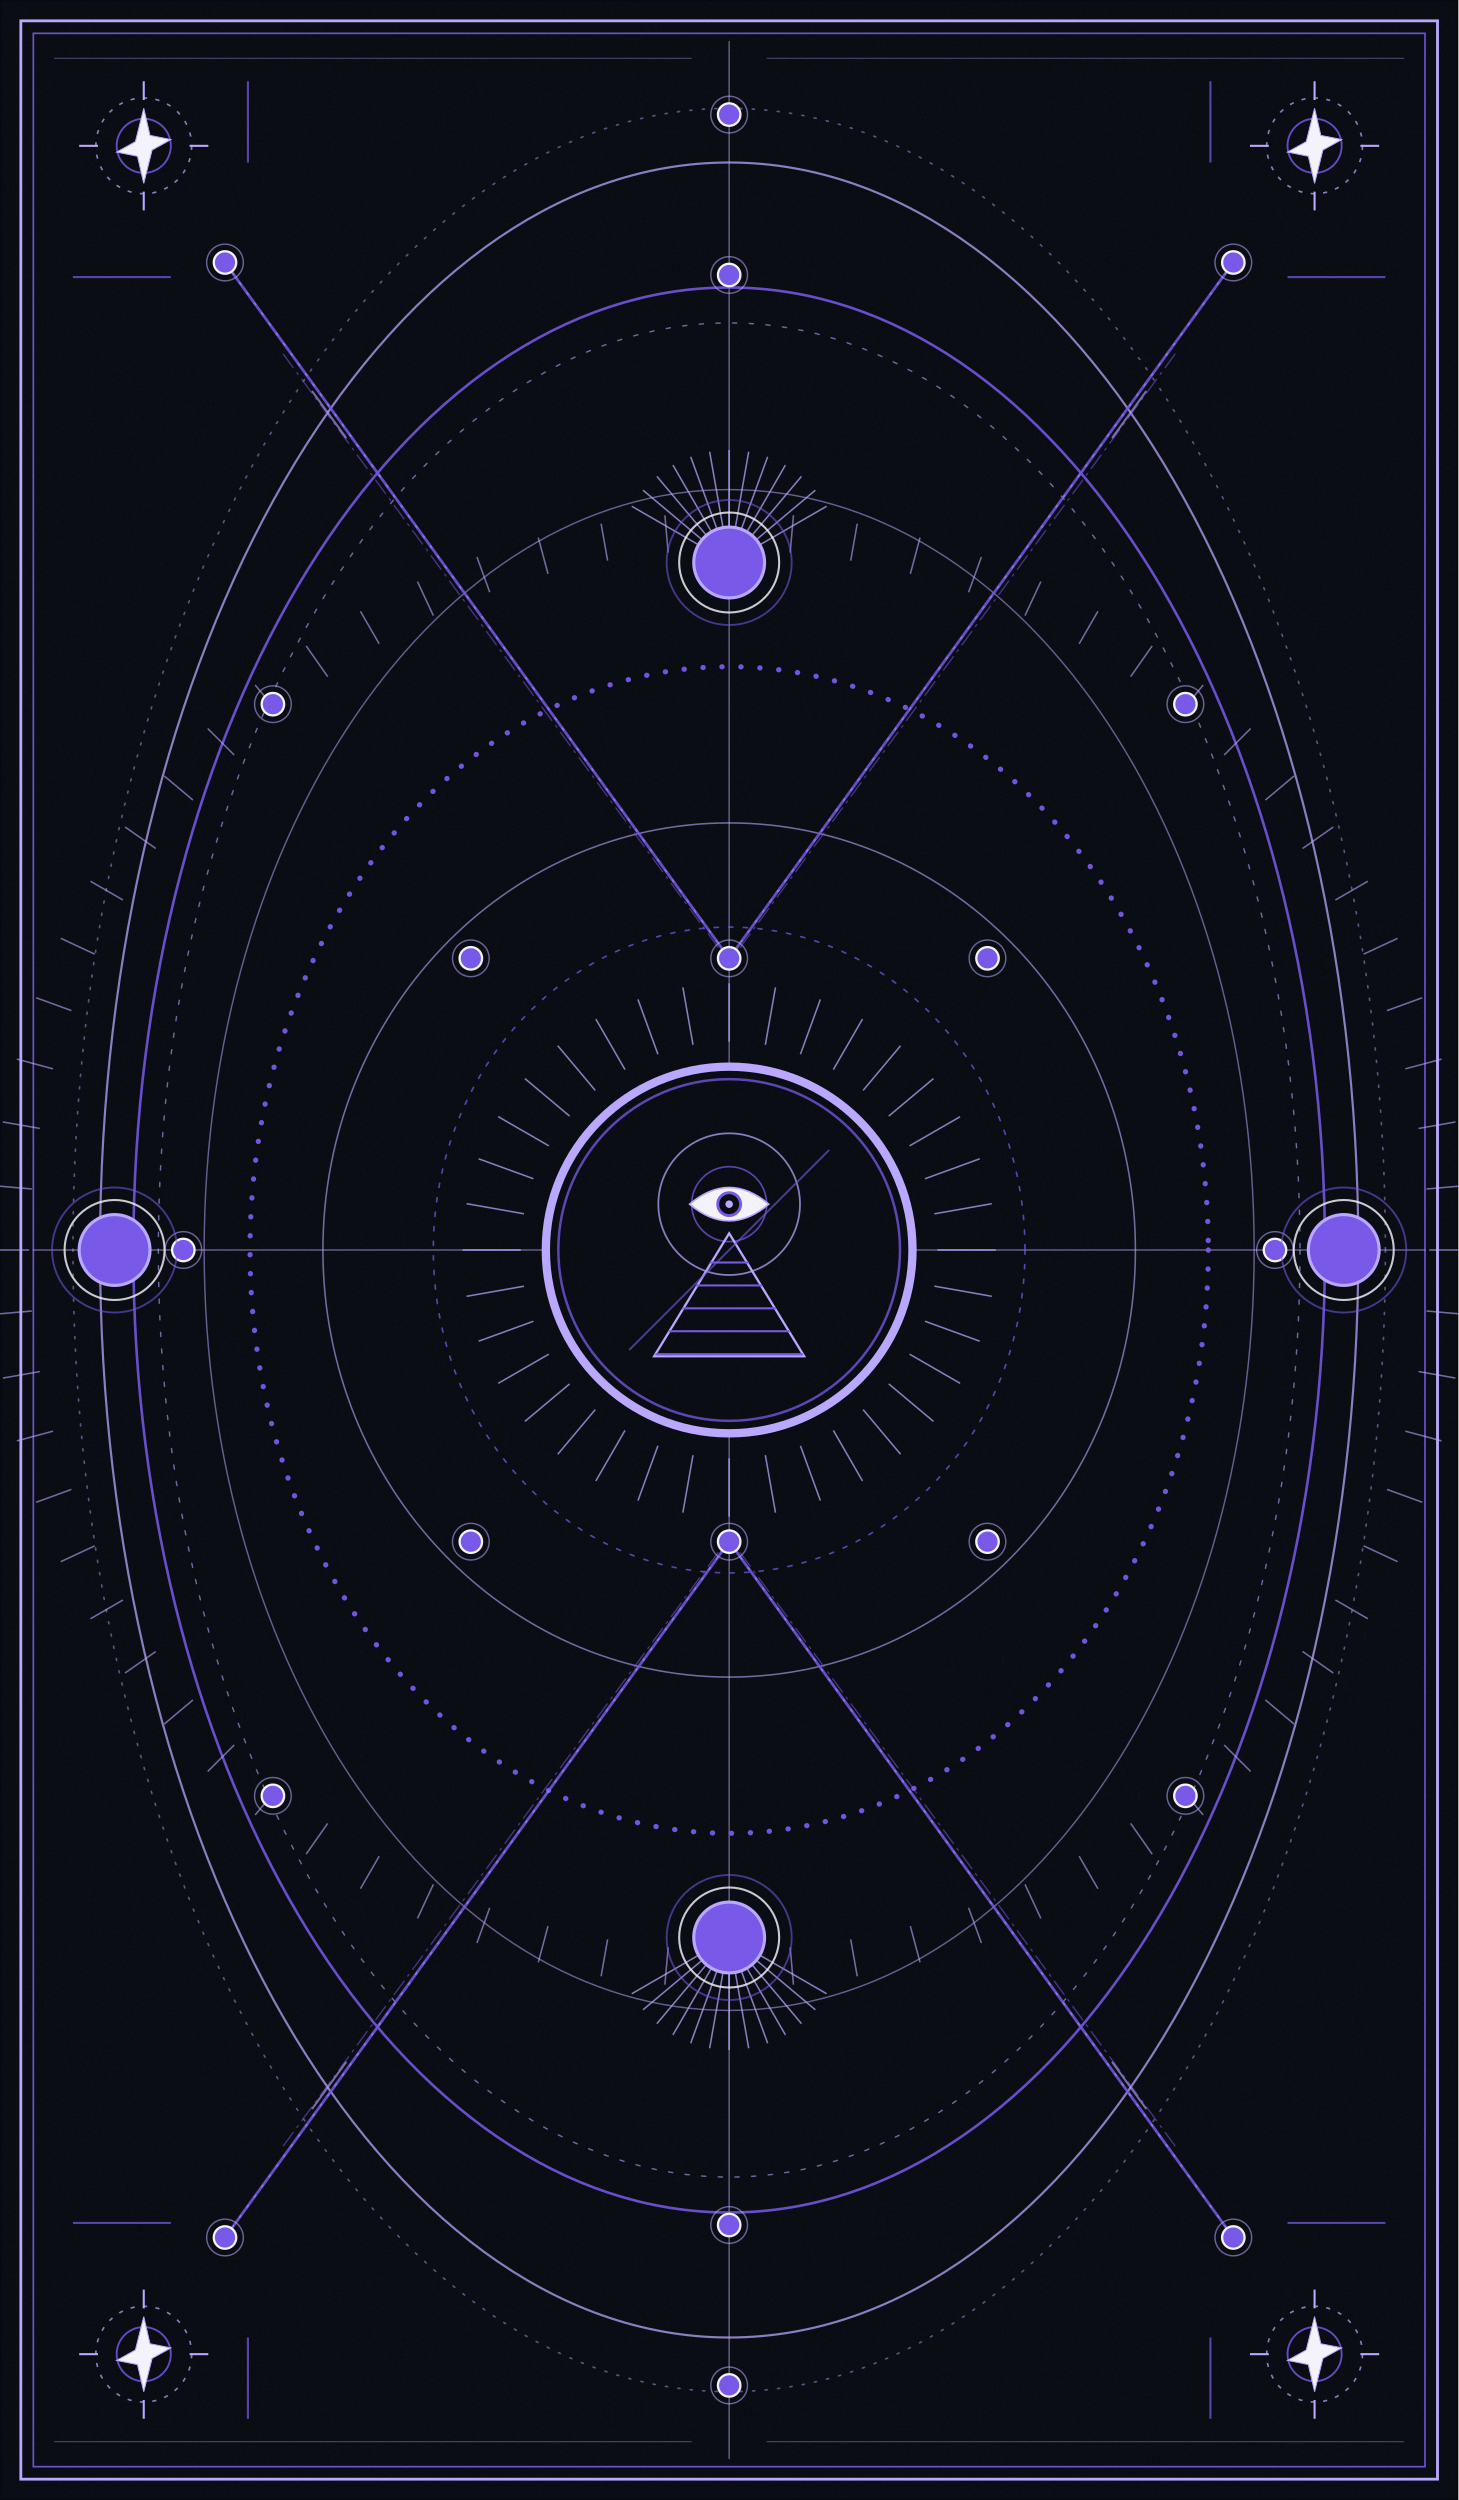
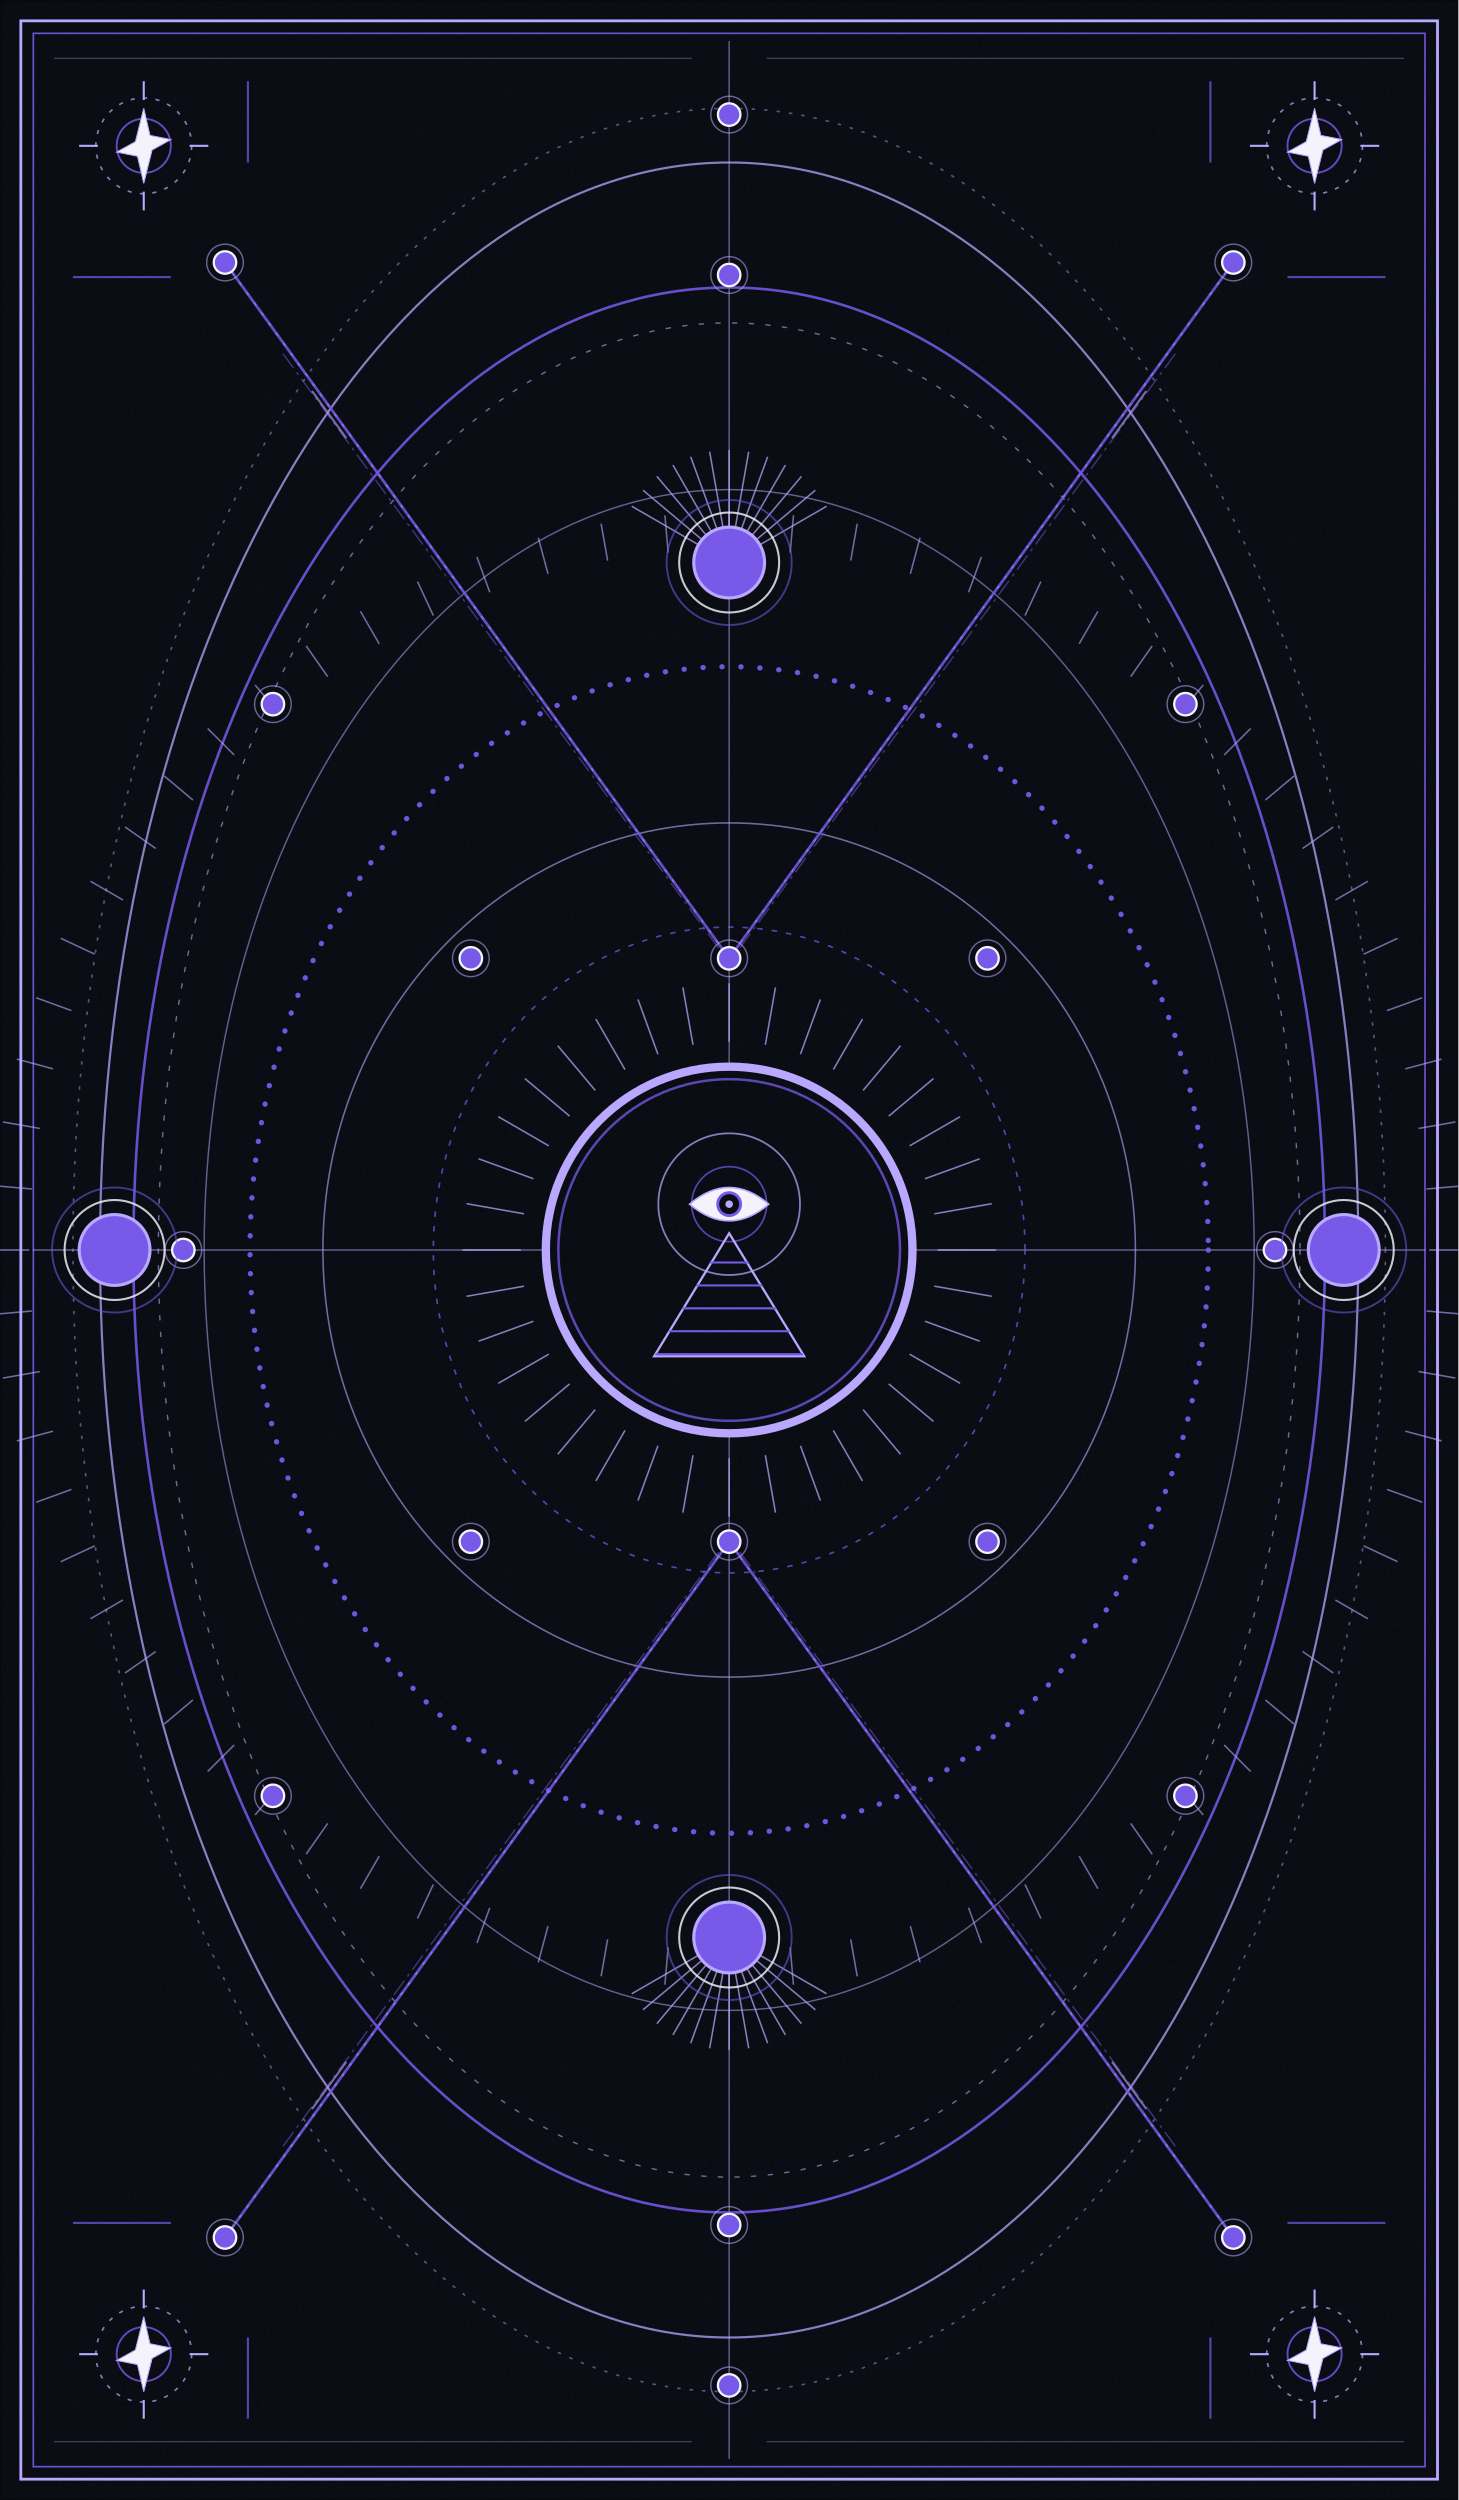
<svg xmlns="http://www.w3.org/2000/svg" viewBox="0 0 700 1200" role="img" aria-labelledby="title desc">
  <defs>
    <filter id="paper-grain" x="0" y="0" width="100%" height="100%">
      <feTurbulence type="fractalNoise" baseFrequency="0.72" numOctaves="3" seed="62" result="noise" />
      <feColorMatrix in="noise" type="matrix" values="         0 0 0 0 0.96         0 0 0 0 0.95         0 0 0 0 1         0 0 0 .14 0" />
    </filter>
    <g id="small-node">
      <circle r="5.4" fill="#7657e8" stroke="#f4f2fa" stroke-width="1.1" />
      <circle r="8.8" fill="none" stroke="#b9a7ff" stroke-width="0.7" opacity="0.55" />
    </g>
    <g id="large-node">
      <circle r="17" fill="#7657e8" stroke="#b9a7ff" stroke-width="1.5" />
      <circle r="24" fill="none" stroke="#f4f2fa" stroke-width="1" opacity="0.82" />
      <circle r="30" fill="none" stroke="#7657e8" stroke-width="0.9" opacity="0.55" />
    </g>
    <g id="corner-instrument">
      <circle r="23" fill="none" stroke="#b9a7ff" stroke-width="0.8" stroke-dasharray="2 4" opacity="0.72" />
      <circle r="13" fill="none" stroke="#7657e8" stroke-width="0.9" opacity="0.82" />
      <path d="M0-18 3-5 13-3 4 2 0 18-3 5-13 3-4-2Z" fill="#f4f2fa" stroke="#b9a7ff" stroke-width="0.5" />
      <path d="M0-31V-22M0 22V31M-31 0H-22M22 0H31" fill="none" stroke="#b9a7ff" stroke-width="1" />
    </g>
    <line id="inner-ray" x1="350" y1="472" x2="350" y2="500" stroke="#b9a7ff" stroke-width="0.75" opacity="0.72" />
    <line id="outer-tick" x1="350" y1="246" x2="350" y2="264" stroke="#b9a7ff" stroke-width="0.75" opacity="0.6" />
    <line id="node-ray" x1="350" y1="269" x2="350" y2="216" stroke="#b9a7ff" stroke-width="0.75" opacity="0.72" />
    <clipPath id="pyramid-clip">
      <path d="M350 590 314 651H386Z" />
    </clipPath>
  </defs>
  <rect width="700" height="1200" fill="#080a12" />
  <rect x="10" y="10" width="680" height="1180" fill="none" stroke="#b9a7ff" stroke-width="1.35" />
  <rect x="16" y="16" width="668" height="1168" fill="none" stroke="#7657e8" stroke-width="0.8" opacity="0.9" />
  <path d="M26 28H332M368 28H674M26 1172H332M368 1172H674" fill="none" stroke="#b9a7ff" stroke-width="0.55" opacity="0.35" />
  <g fill="none" stroke="#7657e8" stroke-width="1" opacity="0.72">
    <path d="M35 133H82M119 39V78M618 133H665M581 39V78" />
    <path d="M35 1067H82M119 1122V1161M618 1067H665M581 1122V1161" />
  </g>
  <g transform="translate(69 70)">
    <use href="#corner-instrument" />
  </g>
  <g transform="translate(631 70)">
    <use href="#corner-instrument" />
  </g>
  <g transform="translate(69 1130)">
    <use href="#corner-instrument" />
  </g>
  <g transform="translate(631 1130)">
    <use href="#corner-instrument" />
  </g>
  <g fill="none" stroke-linecap="round">
    <path d="M350 20V1180" stroke="#b9a7ff" stroke-width="0.75" opacity="0.48" />
    <path d="M16 600H684" stroke="#b9a7ff" stroke-width="0.75" opacity="0.48" />
    <ellipse cx="350" cy="600" rx="315" ry="548" stroke="#b9a7ff" stroke-width="0.8" stroke-dasharray="1 5" opacity="0.46" />
    <ellipse cx="350" cy="600" rx="302" ry="522" stroke="#b9a7ff" stroke-width="1.05" opacity="0.73" />
    <ellipse cx="350" cy="600" rx="286" ry="462" stroke="#7657e8" stroke-width="1.25" opacity="0.86" />
    <ellipse cx="350" cy="600" rx="274" ry="445" stroke="#b9a7ff" stroke-width="0.7" stroke-dasharray="2 6" opacity="0.58" />
    <ellipse cx="350" cy="600" rx="252" ry="365" stroke="#b9a7ff" stroke-width="0.7" opacity="0.52" />
    <ellipse cx="350" cy="600" rx="230" ry="280" stroke="#7657e8" stroke-width="2.5" stroke-dasharray="0.1 9" opacity="0.95" />
    <ellipse cx="350" cy="600" rx="195" ry="205" stroke="#b9a7ff" stroke-width="0.75" opacity="0.6" />
    <ellipse cx="350" cy="600" rx="142" ry="155" stroke="#7657e8" stroke-width="0.8" stroke-dasharray="2 5" opacity="0.72" />
  </g>
  <g fill="none" stroke-linecap="round">
    <path d="M108 126 350 460 592 126" stroke="#7657e8" stroke-width="1.35" opacity="0.84" />
    <path d="M108 1074 350 740 592 1074" stroke="#7657e8" stroke-width="1.35" opacity="0.84" />
    <path d="M108 126 350 460M592 126 350 460M108 1074 350 740M592 1074 350 740" stroke="#b9a7ff" stroke-width="0.75" stroke-dasharray="1 5" opacity="0.44" />
    <path d="M136 170 350 462M564 170 350 462M136 1030 350 738M564 1030 350 738" stroke="#7657e8" stroke-width="0.65" stroke-dasharray="8 3 1 3" opacity="0.52" />
    <path d="M150 188 166 210M550 188 534 210M150 1012 166 990M550 1012 534 990" stroke="#b9a7ff" stroke-width="1" opacity="0.62" />
  </g>
  <g>
    <use href="#outer-tick" />
    <use href="#outer-tick" transform="rotate(5 350 600)" />
    <use href="#outer-tick" transform="rotate(10 350 600)" />
    <use href="#outer-tick" transform="rotate(15 350 600)" />
    <use href="#outer-tick" transform="rotate(20 350 600)" />
    <use href="#outer-tick" transform="rotate(25 350 600)" />
    <use href="#outer-tick" transform="rotate(30 350 600)" />
    <use href="#outer-tick" transform="rotate(35 350 600)" />
    <use href="#outer-tick" transform="rotate(40 350 600)" />
    <use href="#outer-tick" transform="rotate(45 350 600)" />
    <use href="#outer-tick" transform="rotate(50 350 600)" />
    <use href="#outer-tick" transform="rotate(55 350 600)" />
    <use href="#outer-tick" transform="rotate(60 350 600)" />
    <use href="#outer-tick" transform="rotate(65 350 600)" />
    <use href="#outer-tick" transform="rotate(70 350 600)" />
    <use href="#outer-tick" transform="rotate(75 350 600)" />
    <use href="#outer-tick" transform="rotate(80 350 600)" />
    <use href="#outer-tick" transform="rotate(85 350 600)" />
    <use href="#outer-tick" transform="rotate(90 350 600)" />
    <use href="#outer-tick" transform="rotate(95 350 600)" />
    <use href="#outer-tick" transform="rotate(100 350 600)" />
    <use href="#outer-tick" transform="rotate(105 350 600)" />
    <use href="#outer-tick" transform="rotate(110 350 600)" />
    <use href="#outer-tick" transform="rotate(115 350 600)" />
    <use href="#outer-tick" transform="rotate(120 350 600)" />
    <use href="#outer-tick" transform="rotate(125 350 600)" />
    <use href="#outer-tick" transform="rotate(130 350 600)" />
    <use href="#outer-tick" transform="rotate(135 350 600)" />
    <use href="#outer-tick" transform="rotate(140 350 600)" />
    <use href="#outer-tick" transform="rotate(145 350 600)" />
    <use href="#outer-tick" transform="rotate(150 350 600)" />
    <use href="#outer-tick" transform="rotate(155 350 600)" />
    <use href="#outer-tick" transform="rotate(160 350 600)" />
    <use href="#outer-tick" transform="rotate(165 350 600)" />
    <use href="#outer-tick" transform="rotate(170 350 600)" />
    <use href="#outer-tick" transform="rotate(175 350 600)" />
    <use href="#outer-tick" transform="rotate(180 350 600)" />
    <use href="#outer-tick" transform="rotate(185 350 600)" />
    <use href="#outer-tick" transform="rotate(190 350 600)" />
    <use href="#outer-tick" transform="rotate(195 350 600)" />
    <use href="#outer-tick" transform="rotate(200 350 600)" />
    <use href="#outer-tick" transform="rotate(205 350 600)" />
    <use href="#outer-tick" transform="rotate(210 350 600)" />
    <use href="#outer-tick" transform="rotate(215 350 600)" />
    <use href="#outer-tick" transform="rotate(220 350 600)" />
    <use href="#outer-tick" transform="rotate(225 350 600)" />
    <use href="#outer-tick" transform="rotate(230 350 600)" />
    <use href="#outer-tick" transform="rotate(235 350 600)" />
    <use href="#outer-tick" transform="rotate(240 350 600)" />
    <use href="#outer-tick" transform="rotate(245 350 600)" />
    <use href="#outer-tick" transform="rotate(250 350 600)" />
    <use href="#outer-tick" transform="rotate(255 350 600)" />
    <use href="#outer-tick" transform="rotate(260 350 600)" />
    <use href="#outer-tick" transform="rotate(265 350 600)" />
    <use href="#outer-tick" transform="rotate(270 350 600)" />
    <use href="#outer-tick" transform="rotate(275 350 600)" />
    <use href="#outer-tick" transform="rotate(280 350 600)" />
    <use href="#outer-tick" transform="rotate(285 350 600)" />
    <use href="#outer-tick" transform="rotate(290 350 600)" />
    <use href="#outer-tick" transform="rotate(295 350 600)" />
    <use href="#outer-tick" transform="rotate(300 350 600)" />
    <use href="#outer-tick" transform="rotate(305 350 600)" />
    <use href="#outer-tick" transform="rotate(310 350 600)" />
    <use href="#outer-tick" transform="rotate(315 350 600)" />
    <use href="#outer-tick" transform="rotate(320 350 600)" />
    <use href="#outer-tick" transform="rotate(325 350 600)" />
    <use href="#outer-tick" transform="rotate(330 350 600)" />
    <use href="#outer-tick" transform="rotate(335 350 600)" />
    <use href="#outer-tick" transform="rotate(340 350 600)" />
    <use href="#outer-tick" transform="rotate(345 350 600)" />
    <use href="#outer-tick" transform="rotate(350 350 600)" />
    <use href="#outer-tick" transform="rotate(355 350 600)" />
  </g>
  <g>
    <use href="#inner-ray" />
    <use href="#inner-ray" transform="rotate(10 350 600)" />
    <use href="#inner-ray" transform="rotate(20 350 600)" />
    <use href="#inner-ray" transform="rotate(30 350 600)" />
    <use href="#inner-ray" transform="rotate(40 350 600)" />
    <use href="#inner-ray" transform="rotate(50 350 600)" />
    <use href="#inner-ray" transform="rotate(60 350 600)" />
    <use href="#inner-ray" transform="rotate(70 350 600)" />
    <use href="#inner-ray" transform="rotate(80 350 600)" />
    <use href="#inner-ray" transform="rotate(90 350 600)" />
    <use href="#inner-ray" transform="rotate(100 350 600)" />
    <use href="#inner-ray" transform="rotate(110 350 600)" />
    <use href="#inner-ray" transform="rotate(120 350 600)" />
    <use href="#inner-ray" transform="rotate(130 350 600)" />
    <use href="#inner-ray" transform="rotate(140 350 600)" />
    <use href="#inner-ray" transform="rotate(150 350 600)" />
    <use href="#inner-ray" transform="rotate(160 350 600)" />
    <use href="#inner-ray" transform="rotate(170 350 600)" />
    <use href="#inner-ray" transform="rotate(180 350 600)" />
    <use href="#inner-ray" transform="rotate(190 350 600)" />
    <use href="#inner-ray" transform="rotate(200 350 600)" />
    <use href="#inner-ray" transform="rotate(210 350 600)" />
    <use href="#inner-ray" transform="rotate(220 350 600)" />
    <use href="#inner-ray" transform="rotate(230 350 600)" />
    <use href="#inner-ray" transform="rotate(240 350 600)" />
    <use href="#inner-ray" transform="rotate(250 350 600)" />
    <use href="#inner-ray" transform="rotate(260 350 600)" />
    <use href="#inner-ray" transform="rotate(270 350 600)" />
    <use href="#inner-ray" transform="rotate(280 350 600)" />
    <use href="#inner-ray" transform="rotate(290 350 600)" />
    <use href="#inner-ray" transform="rotate(300 350 600)" />
    <use href="#inner-ray" transform="rotate(310 350 600)" />
    <use href="#inner-ray" transform="rotate(320 350 600)" />
    <use href="#inner-ray" transform="rotate(330 350 600)" />
    <use href="#inner-ray" transform="rotate(340 350 600)" />
    <use href="#inner-ray" transform="rotate(350 350 600)" />
  </g>
  <g>
    <use href="#node-ray" transform="rotate(-60 350 270)" />
    <use href="#node-ray" transform="rotate(-50 350 270)" />
    <use href="#node-ray" transform="rotate(-40 350 270)" />
    <use href="#node-ray" transform="rotate(-30 350 270)" />
    <use href="#node-ray" transform="rotate(-20 350 270)" />
    <use href="#node-ray" transform="rotate(-10 350 270)" />
    <use href="#node-ray" />
    <use href="#node-ray" transform="rotate(10 350 270)" />
    <use href="#node-ray" transform="rotate(20 350 270)" />
    <use href="#node-ray" transform="rotate(30 350 270)" />
    <use href="#node-ray" transform="rotate(40 350 270)" />
    <use href="#node-ray" transform="rotate(50 350 270)" />
    <use href="#node-ray" transform="rotate(60 350 270)" />
  </g>
  <g transform="rotate(180 350 600)">
    <use href="#node-ray" transform="rotate(-60 350 270)" />
    <use href="#node-ray" transform="rotate(-50 350 270)" />
    <use href="#node-ray" transform="rotate(-40 350 270)" />
    <use href="#node-ray" transform="rotate(-30 350 270)" />
    <use href="#node-ray" transform="rotate(-20 350 270)" />
    <use href="#node-ray" transform="rotate(-10 350 270)" />
    <use href="#node-ray" />
    <use href="#node-ray" transform="rotate(10 350 270)" />
    <use href="#node-ray" transform="rotate(20 350 270)" />
    <use href="#node-ray" transform="rotate(30 350 270)" />
    <use href="#node-ray" transform="rotate(40 350 270)" />
    <use href="#node-ray" transform="rotate(50 350 270)" />
    <use href="#node-ray" transform="rotate(60 350 270)" />
  </g>
  <g>
    <g transform="translate(350 55)">
      <use href="#small-node" />
    </g>
    <g transform="translate(350 132)">
      <use href="#small-node" />
    </g>
    <g transform="translate(350 460)">
      <use href="#small-node" />
    </g>
    <g transform="translate(350 740)">
      <use href="#small-node" />
    </g>
    <g transform="translate(350 1068)">
      <use href="#small-node" />
    </g>
    <g transform="translate(350 1145)">
      <use href="#small-node" />
    </g>
    <g transform="translate(108 126)">
      <use href="#small-node" />
    </g>
    <g transform="translate(592 126)">
      <use href="#small-node" />
    </g>
    <g transform="translate(108 1074)">
      <use href="#small-node" />
    </g>
    <g transform="translate(592 1074)">
      <use href="#small-node" />
    </g>
    <g transform="translate(131 338)">
      <use href="#small-node" />
    </g>
    <g transform="translate(569 338)">
      <use href="#small-node" />
    </g>
    <g transform="translate(131 862)">
      <use href="#small-node" />
    </g>
    <g transform="translate(569 862)">
      <use href="#small-node" />
    </g>
    <g transform="translate(226 460)">
      <use href="#small-node" />
    </g>
    <g transform="translate(474 460)">
      <use href="#small-node" />
    </g>
    <g transform="translate(226 740)">
      <use href="#small-node" />
    </g>
    <g transform="translate(474 740)">
      <use href="#small-node" />
    </g>
    <g transform="translate(88 600)">
      <use href="#small-node" />
    </g>
    <g transform="translate(612 600)">
      <use href="#small-node" />
    </g>
  </g>
  <g transform="translate(350 270)">
    <use href="#large-node" />
  </g>
  <g transform="translate(350 930)">
    <use href="#large-node" />
  </g>
  <g transform="translate(55 600)">
    <use href="#large-node" />
  </g>
  <g transform="translate(645 600)">
    <use href="#large-node" />
  </g>
  <g>
    <circle cx="350" cy="600" r="88" fill="#080a12" stroke="#b9a7ff" stroke-width="4" />
    <circle cx="350" cy="600" r="82" fill="none" stroke="#7657e8" stroke-width="1.2" opacity="0.75" />
    <circle cx="350" cy="578" r="34" fill="none" stroke="#b9a7ff" stroke-width="0.85" opacity="0.72" />
    <circle cx="350" cy="578" r="18" fill="none" stroke="#7657e8" stroke-width="0.8" opacity="0.72" />
    <path d="M331 578Q350 562 369 578Q350 594 331 578Z" fill="#f4f2fa" stroke="#b9a7ff" stroke-width="0.8" />
    <circle cx="350" cy="578" r="5.5" fill="#080a12" stroke="#7657e8" stroke-width="1.4" />
    <circle cx="350" cy="578" r="1.8" fill="#b9a7ff" />
    <path d="M350 592 314 651H386Z" fill="none" stroke="#b9a7ff" stroke-width="1.1" />
    <g clip-path="url(#pyramid-clip)" fill="none" stroke="#7657e8" stroke-width="1">
      <path d="M308 606H392M308 617H392M308 628H392M308 639H392M308 650H392" />
    </g>
-     <path d="M302 648 398 552" fill="none" stroke="#7657e8" stroke-width="0.9" opacity="0.62" />
  </g>
  <rect x="1" y="1" width="698" height="1198" fill="#f4f2fa" filter="url(#paper-grain)" opacity="0.16" pointer-events="none" />
</svg>
